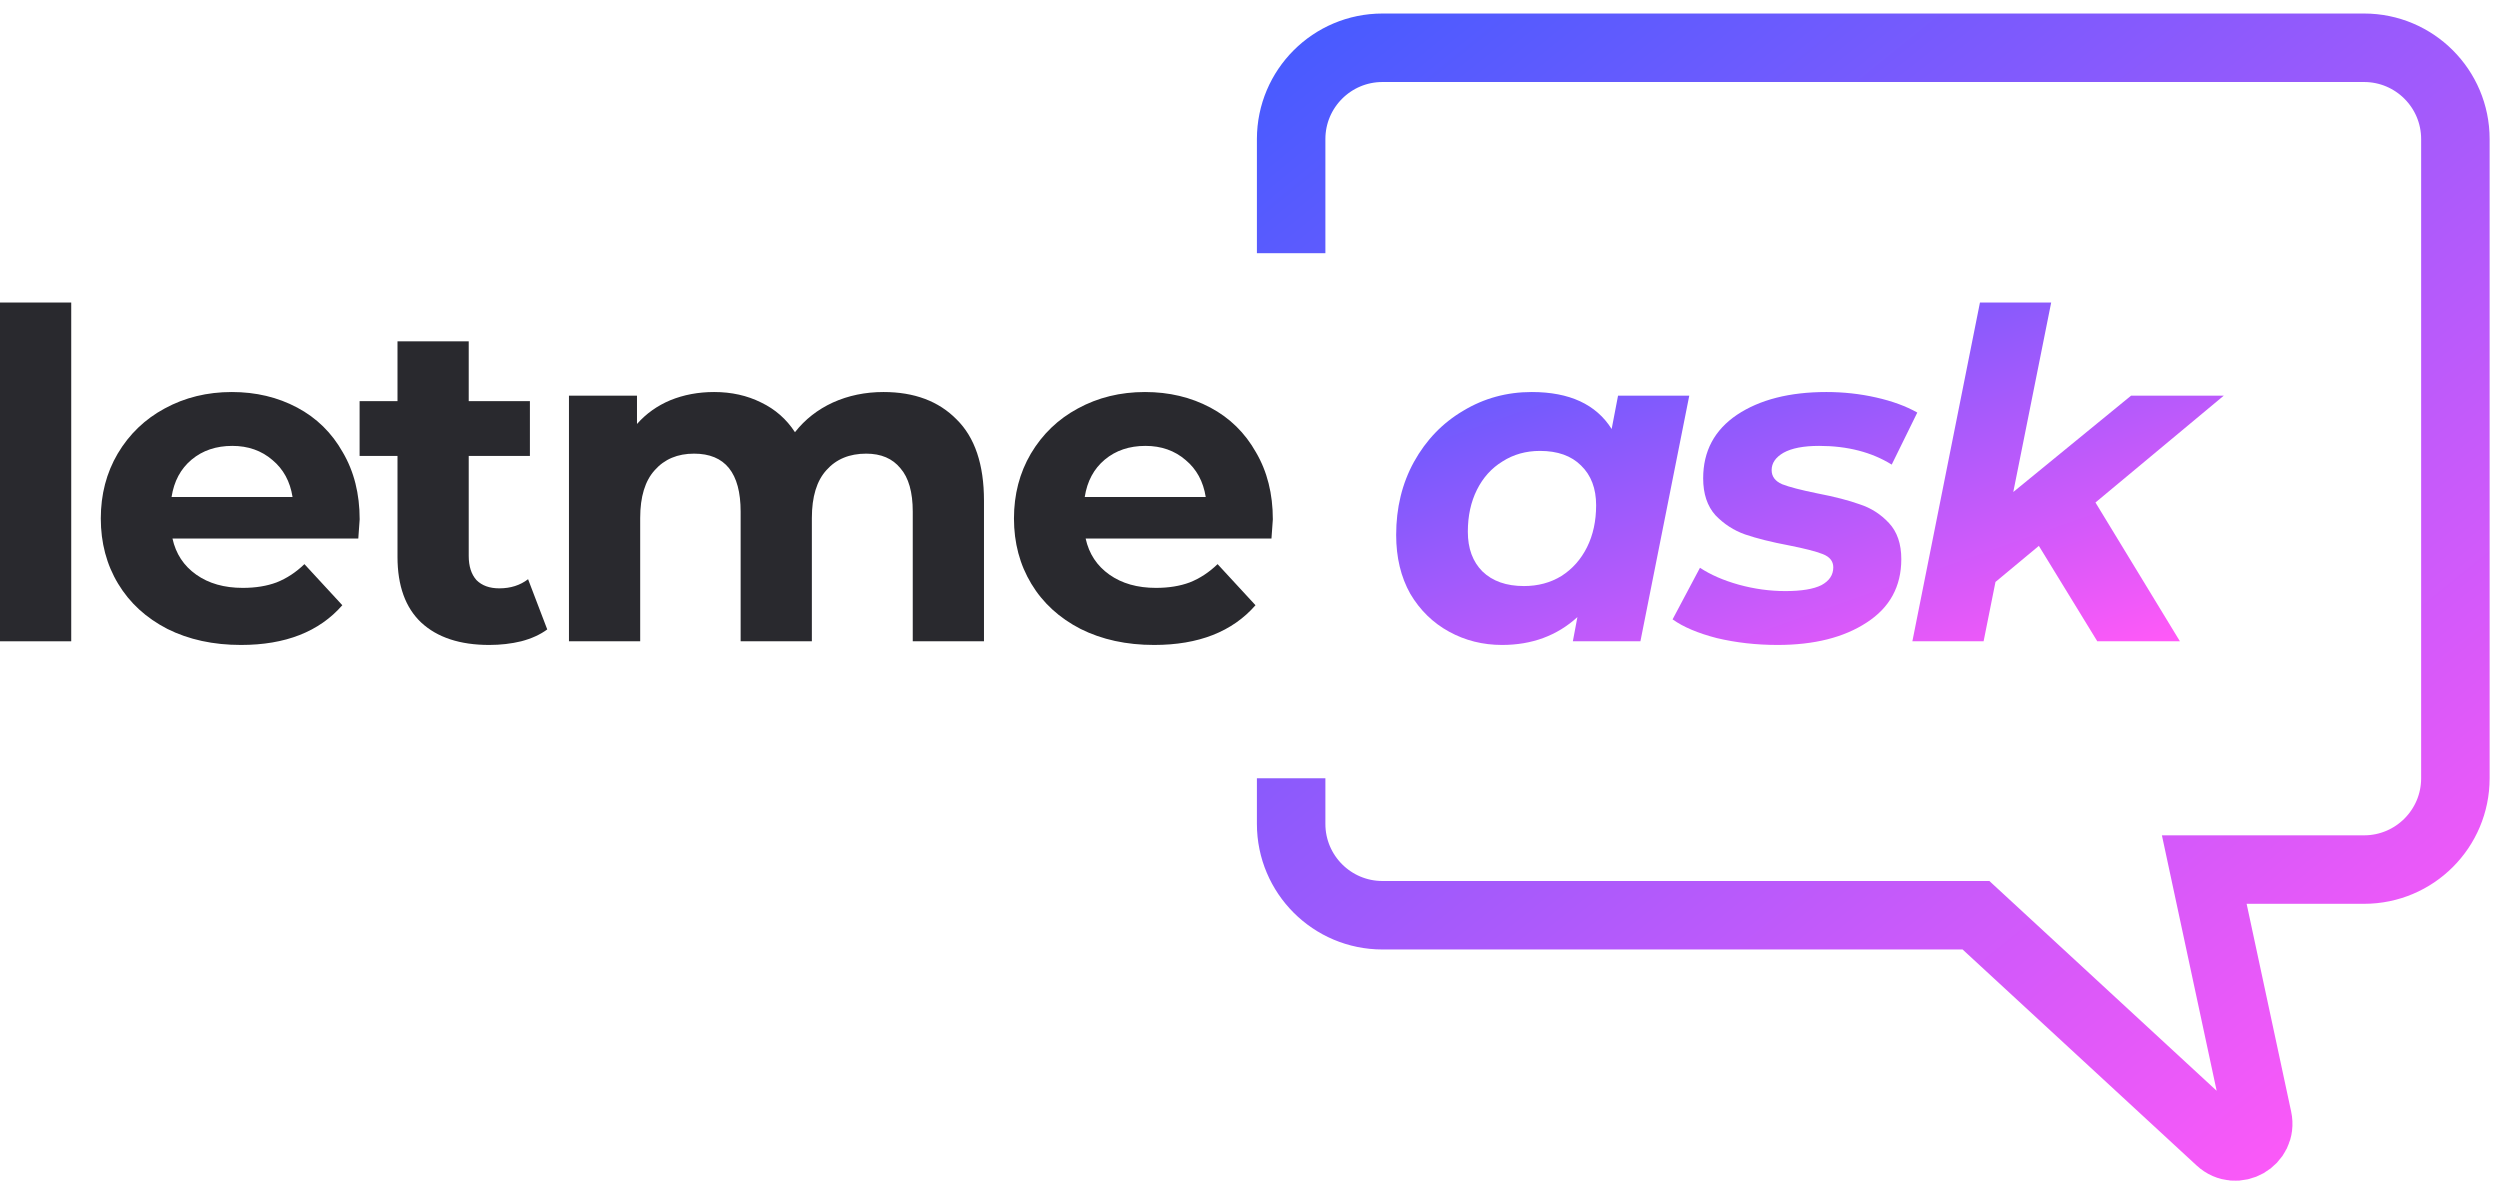
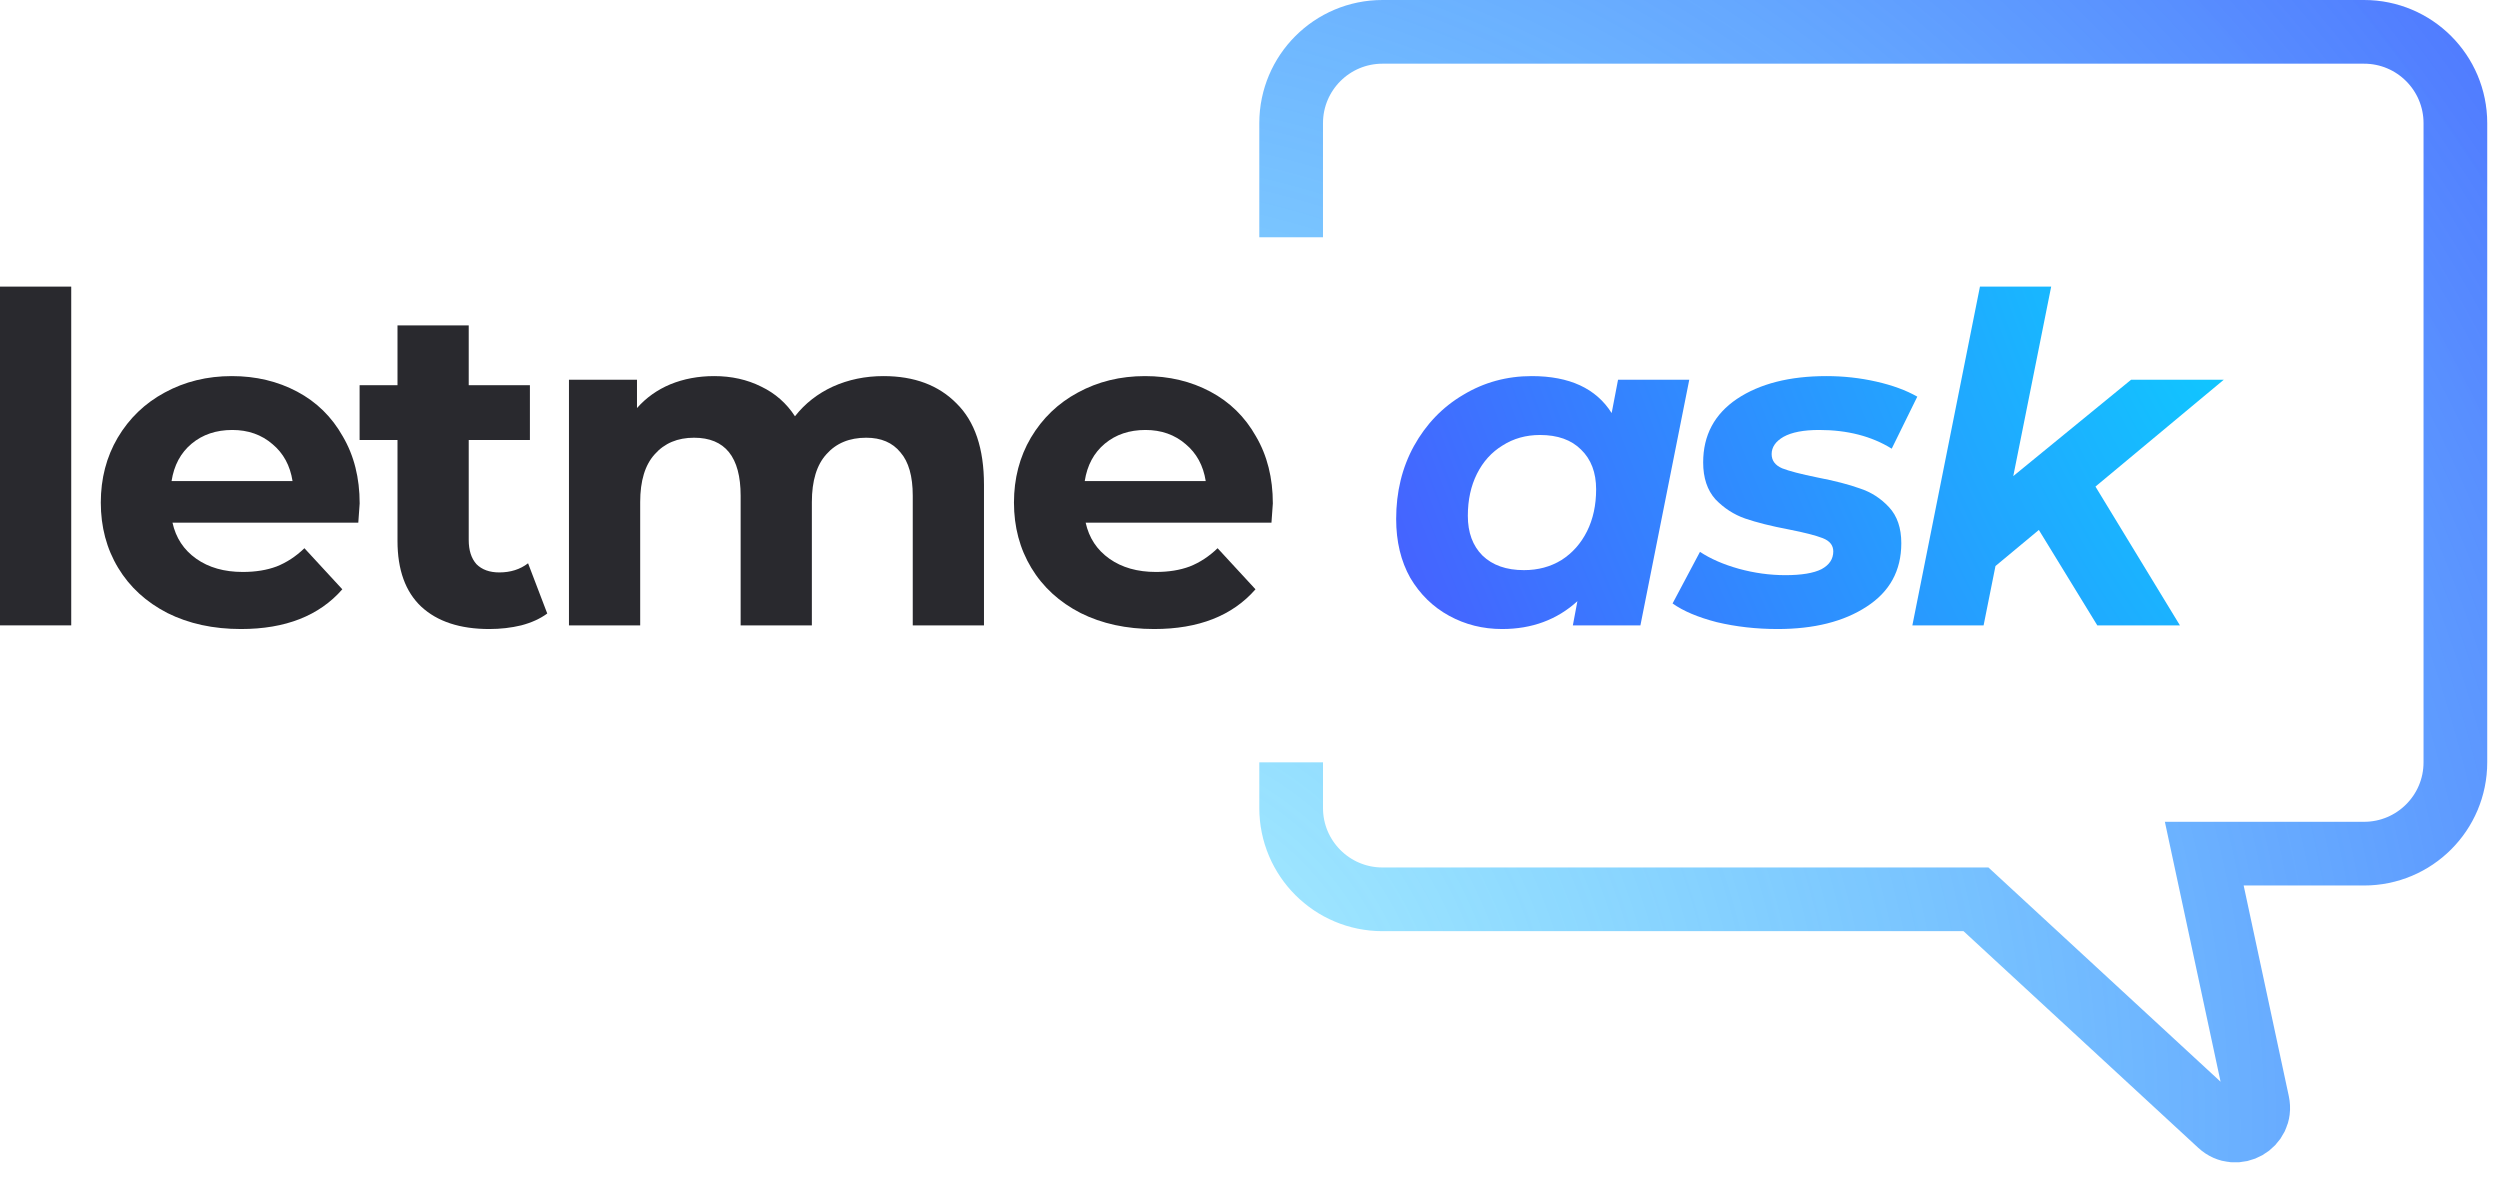
- <svg xmlns="http://www.w3.org/2000/svg" width="157" height="75" viewBox="0 0 157 75" fill="none">
-   <path d="M0 18.999H4.473V40.273H0V18.999Z" fill="#29292E" />
-   <path d="M22.587 32.618C22.587 32.675 22.558 33.077 22.501 33.822H10.832C11.042 34.778 11.539 35.533 12.323 36.087C13.106 36.642 14.081 36.919 15.247 36.919C16.05 36.919 16.757 36.804 17.369 36.575C18 36.326 18.583 35.944 19.118 35.428L21.498 38.008C20.045 39.671 17.923 40.503 15.133 40.503C13.393 40.503 11.854 40.168 10.516 39.499C9.178 38.811 8.146 37.865 7.42 36.661C6.693 35.457 6.33 34.09 6.33 32.561C6.33 31.051 6.684 29.694 7.391 28.489C8.117 27.266 9.102 26.32 10.344 25.651C11.606 24.963 13.011 24.619 14.559 24.619C16.069 24.619 17.436 24.944 18.659 25.593C19.883 26.243 20.838 27.18 21.526 28.403C22.234 29.608 22.587 31.012 22.587 32.618ZM14.588 28.002C13.575 28.002 12.724 28.289 12.036 28.862C11.348 29.436 10.927 30.219 10.774 31.213H18.372C18.22 30.238 17.799 29.464 17.111 28.891C16.423 28.298 15.582 28.002 14.588 28.002Z" fill="#29292E" />
-   <path d="M34.367 39.528C33.928 39.853 33.383 40.102 32.733 40.273C32.102 40.426 31.433 40.503 30.726 40.503C28.891 40.503 27.467 40.035 26.454 39.098C25.46 38.161 24.963 36.785 24.963 34.969V28.633H22.583V25.192H24.963V21.436H29.436V25.192H33.278V28.633H29.436V34.912C29.436 35.562 29.598 36.068 29.923 36.431C30.267 36.776 30.745 36.948 31.357 36.948C32.064 36.948 32.666 36.756 33.163 36.374L34.367 39.528Z" fill="#29292E" />
-   <path d="M55.486 24.619C57.417 24.619 58.946 25.192 60.074 26.339C61.221 27.467 61.794 29.168 61.794 31.443V40.273H57.321V32.131C57.321 30.907 57.063 29.999 56.547 29.407C56.05 28.795 55.333 28.489 54.397 28.489C53.345 28.489 52.514 28.833 51.902 29.522C51.291 30.191 50.985 31.194 50.985 32.532V40.273H46.512V32.131C46.512 29.703 45.537 28.489 43.587 28.489C42.555 28.489 41.733 28.833 41.122 29.522C40.51 30.191 40.204 31.194 40.204 32.532V40.273H35.731V24.848H40.003V26.626C40.577 25.976 41.275 25.479 42.096 25.135C42.938 24.791 43.855 24.619 44.849 24.619C45.938 24.619 46.923 24.838 47.802 25.278C48.681 25.699 49.389 26.32 49.924 27.142C50.555 26.339 51.348 25.718 52.304 25.278C53.279 24.838 54.339 24.619 55.486 24.619Z" fill="#29292E" />
-   <path d="M79.934 32.618C79.934 32.675 79.906 33.077 79.848 33.822H68.179C68.389 34.778 68.886 35.533 69.67 36.087C70.454 36.642 71.428 36.919 72.594 36.919C73.397 36.919 74.104 36.804 74.716 36.575C75.347 36.326 75.93 35.944 76.465 35.428L78.845 38.008C77.392 39.671 75.27 40.503 72.48 40.503C70.74 40.503 69.201 40.168 67.864 39.499C66.525 38.811 65.493 37.865 64.767 36.661C64.041 35.457 63.677 34.09 63.677 32.561C63.677 31.051 64.031 29.694 64.738 28.489C65.465 27.266 66.449 26.32 67.692 25.651C68.953 24.963 70.358 24.619 71.906 24.619C73.416 24.619 74.783 24.944 76.006 25.593C77.23 26.243 78.185 27.18 78.874 28.403C79.581 29.608 79.934 31.012 79.934 32.618ZM71.935 28.002C70.922 28.002 70.071 28.289 69.383 28.862C68.695 29.436 68.275 30.219 68.121 31.213H75.72C75.567 30.238 75.146 29.464 74.458 28.891C73.77 28.298 72.929 28.002 71.935 28.002Z" fill="#29292E" />
-   <path d="M106.086 24.848L103.018 40.273H98.775L99.061 38.754C97.781 39.92 96.204 40.503 94.331 40.503C93.126 40.503 92.018 40.226 91.005 39.671C89.992 39.117 89.179 38.324 88.567 37.292C87.975 36.24 87.679 35.007 87.679 33.593C87.679 31.892 88.051 30.363 88.797 29.006C89.561 27.629 90.594 26.559 91.894 25.794C93.193 25.011 94.627 24.619 96.194 24.619C98.564 24.619 100.237 25.393 101.212 26.941L101.613 24.848H106.086ZM95.707 36.804C96.586 36.804 97.37 36.594 98.058 36.173C98.746 35.734 99.281 35.132 99.664 34.367C100.046 33.602 100.237 32.723 100.237 31.729C100.237 30.678 99.922 29.846 99.291 29.235C98.679 28.623 97.819 28.317 96.71 28.317C95.831 28.317 95.047 28.537 94.359 28.977C93.671 29.397 93.136 29.99 92.754 30.754C92.371 31.519 92.18 32.398 92.18 33.392C92.18 34.444 92.486 35.275 93.098 35.887C93.728 36.498 94.598 36.804 95.707 36.804Z" fill="url(#paint0_linear)" />
-   <path d="M111.632 40.503C110.294 40.503 109.023 40.359 107.819 40.073C106.634 39.767 105.707 39.375 105.038 38.897L106.758 35.657C107.427 36.097 108.239 36.451 109.195 36.718C110.17 36.986 111.145 37.12 112.119 37.12C113.133 37.12 113.888 36.995 114.385 36.747C114.882 36.479 115.13 36.106 115.13 35.629C115.13 35.246 114.91 34.969 114.471 34.797C114.031 34.625 113.324 34.444 112.349 34.252C111.24 34.042 110.323 33.813 109.596 33.564C108.889 33.316 108.268 32.914 107.733 32.36C107.217 31.787 106.959 31.012 106.959 30.038C106.959 28.336 107.666 27.008 109.08 26.052C110.514 25.096 112.387 24.619 114.7 24.619C115.77 24.619 116.812 24.733 117.825 24.963C118.838 25.192 119.698 25.508 120.406 25.909L118.8 29.177C117.538 28.394 116.019 28.002 114.241 28.002C113.266 28.002 112.521 28.145 112.005 28.432C111.508 28.719 111.259 29.082 111.259 29.522C111.259 29.923 111.479 30.219 111.919 30.41C112.358 30.582 113.094 30.774 114.127 30.984C115.216 31.194 116.105 31.424 116.793 31.672C117.5 31.901 118.112 32.293 118.628 32.847C119.144 33.402 119.402 34.157 119.402 35.113C119.402 36.833 118.676 38.161 117.223 39.098C115.79 40.035 113.926 40.503 111.632 40.503Z" fill="url(#paint1_linear)" />
-   <path d="M131.595 31.557L136.899 40.273H131.71L128.04 34.281L125.316 36.546L124.57 40.273H120.097L124.341 18.999H128.814L126.434 30.898L133.831 24.848H139.652L131.595 31.557Z" fill="url(#paint2_linear)" />
-   <path d="M81.084 15.902V8.734C81.084 5.567 83.652 3 86.819 3H148.463C151.63 3 154.198 5.567 154.198 8.734V48.875C154.198 52.042 151.63 54.609 148.463 54.609H138.428L141.782 70.26C142.075 71.628 140.436 72.563 139.408 71.614L124.092 57.477H86.819C83.652 57.477 81.084 54.909 81.084 51.742V48.875" stroke="url(#paint3_linear)" stroke-width="4.301" />
+ <svg xmlns="http://www.w3.org/2000/svg" width="157" height="74" viewBox="0 0 157 74" fill="none">
+   <path d="M0 17.999H4.473V39.273H0V17.999Z" fill="#29292E" />
+   <path d="M22.587 31.618C22.587 31.675 22.558 32.077 22.501 32.822H10.832C11.042 33.778 11.539 34.533 12.323 35.087C13.106 35.642 14.081 35.919 15.247 35.919C16.05 35.919 16.757 35.804 17.369 35.575C18 35.326 18.583 34.944 19.118 34.428L21.498 37.008C20.045 38.671 17.923 39.503 15.133 39.503C13.393 39.503 11.854 39.168 10.516 38.499C9.178 37.811 8.146 36.865 7.42 35.661C6.693 34.457 6.33 33.09 6.33 31.561C6.33 30.051 6.684 28.694 7.391 27.489C8.117 26.266 9.102 25.32 10.344 24.651C11.606 23.963 13.011 23.619 14.559 23.619C16.069 23.619 17.436 23.944 18.659 24.593C19.883 25.243 20.838 26.18 21.526 27.403C22.234 28.608 22.587 30.012 22.587 31.618ZM14.588 27.002C13.575 27.002 12.724 27.289 12.036 27.862C11.348 28.436 10.927 29.219 10.774 30.213H18.372C18.22 29.238 17.799 28.464 17.111 27.891C16.423 27.298 15.582 27.002 14.588 27.002Z" fill="#29292E" />
+   <path d="M34.367 38.528C33.928 38.853 33.383 39.102 32.733 39.273C32.102 39.426 31.433 39.503 30.726 39.503C28.891 39.503 27.467 39.035 26.454 38.098C25.46 37.161 24.963 35.785 24.963 33.969V27.633H22.583V24.192H24.963V20.436H29.436V24.192H33.278V27.633H29.436V33.912C29.436 34.562 29.598 35.068 29.923 35.431C30.267 35.776 30.745 35.948 31.357 35.948C32.064 35.948 32.666 35.756 33.163 35.374L34.367 38.528Z" fill="#29292E" />
+   <path d="M55.486 23.619C57.417 23.619 58.946 24.192 60.074 25.339C61.221 26.467 61.794 28.168 61.794 30.443V39.273H57.321V31.131C57.321 29.907 57.063 28.999 56.547 28.407C56.05 27.795 55.333 27.489 54.397 27.489C53.345 27.489 52.514 27.833 51.902 28.522C51.291 29.191 50.985 30.194 50.985 31.532V39.273H46.512V31.131C46.512 28.703 45.537 27.489 43.587 27.489C42.555 27.489 41.733 27.833 41.122 28.522C40.51 29.191 40.204 30.194 40.204 31.532V39.273H35.731V23.848H40.003V25.626C40.577 24.976 41.275 24.479 42.096 24.135C42.938 23.791 43.855 23.619 44.849 23.619C45.938 23.619 46.923 23.838 47.802 24.278C48.681 24.699 49.389 25.32 49.924 26.142C50.555 25.339 51.348 24.718 52.304 24.278C53.279 23.838 54.339 23.619 55.486 23.619Z" fill="#29292E" />
+   <path d="M79.934 31.618C79.934 31.675 79.906 32.077 79.848 32.822H68.179C68.389 33.778 68.886 34.533 69.67 35.087C70.454 35.642 71.428 35.919 72.594 35.919C73.397 35.919 74.104 35.804 74.716 35.575C75.347 35.326 75.93 34.944 76.465 34.428L78.845 37.008C77.392 38.671 75.27 39.503 72.48 39.503C70.74 39.503 69.201 39.168 67.864 38.499C66.525 37.811 65.493 36.865 64.767 35.661C64.041 34.457 63.677 33.09 63.677 31.561C63.677 30.051 64.031 28.694 64.738 27.489C65.465 26.266 66.449 25.32 67.692 24.651C68.953 23.963 70.358 23.619 71.906 23.619C73.416 23.619 74.783 23.944 76.006 24.593C77.23 25.243 78.185 26.18 78.874 27.403C79.581 28.608 79.934 30.012 79.934 31.618ZM71.935 27.002C70.922 27.002 70.071 27.289 69.383 27.862C68.695 28.436 68.275 29.219 68.121 30.213H75.72C75.567 29.238 75.146 28.464 74.458 27.891C73.77 27.298 72.929 27.002 71.935 27.002Z" fill="#29292E" />
+   <path d="M106.086 23.848L103.018 39.273H98.775L99.061 37.754C97.781 38.92 96.204 39.503 94.331 39.503C93.126 39.503 92.018 39.226 91.005 38.671C89.992 38.117 89.179 37.324 88.567 36.292C87.975 35.24 87.679 34.007 87.679 32.593C87.679 30.892 88.051 29.363 88.797 28.006C89.561 26.629 90.594 25.559 91.894 24.794C93.193 24.011 94.627 23.619 96.194 23.619C98.564 23.619 100.237 24.393 101.212 25.941L101.613 23.848H106.086ZM95.707 35.804C96.586 35.804 97.37 35.594 98.058 35.173C98.746 34.734 99.281 34.132 99.664 33.367C100.046 32.602 100.237 31.723 100.237 30.729C100.237 29.678 99.922 28.846 99.291 28.235C98.679 27.623 97.819 27.317 96.71 27.317C95.831 27.317 95.047 27.537 94.359 27.977C93.671 28.397 93.136 28.99 92.754 29.754C92.371 30.519 92.18 31.398 92.18 32.392C92.18 33.444 92.486 34.275 93.098 34.887C93.728 35.498 94.598 35.804 95.707 35.804Z" fill="url(#paint0_radial_2_29)" />
+   <path d="M111.632 39.503C110.294 39.503 109.023 39.359 107.819 39.073C106.634 38.767 105.707 38.375 105.038 37.897L106.758 34.657C107.427 35.097 108.239 35.451 109.195 35.718C110.17 35.986 111.145 36.12 112.119 36.12C113.133 36.12 113.888 35.995 114.385 35.747C114.882 35.479 115.13 35.106 115.13 34.629C115.13 34.246 114.91 33.969 114.471 33.797C114.031 33.625 113.324 33.444 112.349 33.252C111.24 33.042 110.323 32.813 109.596 32.564C108.889 32.316 108.268 31.914 107.733 31.36C107.217 30.787 106.959 30.012 106.959 29.038C106.959 27.336 107.666 26.008 109.08 25.052C110.514 24.096 112.387 23.619 114.7 23.619C115.77 23.619 116.812 23.733 117.825 23.963C118.838 24.192 119.698 24.508 120.406 24.909L118.8 28.177C117.538 27.394 116.019 27.002 114.241 27.002C113.266 27.002 112.521 27.145 112.005 27.432C111.508 27.719 111.259 28.082 111.259 28.522C111.259 28.923 111.479 29.219 111.919 29.41C112.358 29.582 113.094 29.774 114.127 29.984C115.216 30.194 116.105 30.424 116.793 30.672C117.5 30.901 118.112 31.293 118.628 31.848C119.144 32.402 119.402 33.157 119.402 34.113C119.402 35.833 118.676 37.161 117.223 38.098C115.79 39.035 113.926 39.503 111.632 39.503Z" fill="url(#paint1_radial_2_29)" />
+   <path d="M131.595 30.557L136.899 39.273H131.71L128.04 33.281L125.316 35.546L124.57 39.273H120.097L124.341 17.999H128.814L126.434 29.898L133.831 23.848H139.652L131.595 30.557Z" fill="url(#paint2_radial_2_29)" />
+   <path d="M81.084 14.902V7.734C81.084 4.567 83.652 2 86.819 2H148.463C151.63 2 154.198 4.567 154.198 7.734V47.875C154.198 51.042 151.63 53.609 148.463 53.609H138.428L141.782 69.26C142.075 70.628 140.436 71.563 139.408 70.614L124.092 56.477H86.819C83.652 56.477 81.084 53.909 81.084 50.742V47.875" stroke="url(#paint3_radial_2_29)" stroke-width="4" />
  <defs>
-     <linearGradient id="paint0_linear" x1="87.679" y1="18.999" x2="99.758" y2="53.111" gradientUnits="userSpaceOnUse">
-       <stop stop-color="#485BFF" />
-       <stop offset="1" stop-color="#FF59F8" />
-     </linearGradient>
-     <linearGradient id="paint1_linear" x1="87.679" y1="18.999" x2="99.758" y2="53.111" gradientUnits="userSpaceOnUse">
-       <stop stop-color="#485BFF" />
-       <stop offset="1" stop-color="#FF59F8" />
-     </linearGradient>
-     <linearGradient id="paint2_linear" x1="87.679" y1="18.999" x2="99.758" y2="53.111" gradientUnits="userSpaceOnUse">
-       <stop stop-color="#485BFF" />
-       <stop offset="1" stop-color="#FF59F8" />
-     </linearGradient>
-     <linearGradient id="paint3_linear" x1="81.084" y1="3" x2="141.295" y2="77.547" gradientUnits="userSpaceOnUse">
-       <stop stop-color="#485BFF" />
-       <stop offset="1" stop-color="#FF59F8" />
-     </linearGradient>
+     <radialGradient id="paint0_radial_2_29" cx="0" cy="0" r="1" gradientUnits="userSpaceOnUse" gradientTransform="translate(140 18) rotate(157.068) scale(56.4624 136.464)">
+       <stop stop-color="#0DCCFF" />
+       <stop offset="1" stop-color="#4760FF" />
+     </radialGradient>
+     <radialGradient id="paint1_radial_2_29" cx="0" cy="0" r="1" gradientUnits="userSpaceOnUse" gradientTransform="translate(140 18) rotate(157.068) scale(56.4624 136.464)">
+       <stop stop-color="#0DCCFF" />
+       <stop offset="1" stop-color="#4760FF" />
+     </radialGradient>
+     <radialGradient id="paint2_radial_2_29" cx="0" cy="0" r="1" gradientUnits="userSpaceOnUse" gradientTransform="translate(140 18) rotate(157.068) scale(56.4624 136.464)">
+       <stop stop-color="#0DCCFF" />
+       <stop offset="1" stop-color="#4760FF" />
+     </radialGradient>
+     <radialGradient id="paint3_radial_2_29" cx="0" cy="0" r="1" gradientUnits="userSpaceOnUse" gradientTransform="translate(69.5 65.5) rotate(-36.0787) scale(123.112 130.451)">
+       <stop stop-color="#0DCCFF" stop-opacity="0.34" />
+       <stop offset="1" stop-color="#4760FF" />
+     </radialGradient>
  </defs>
</svg>
